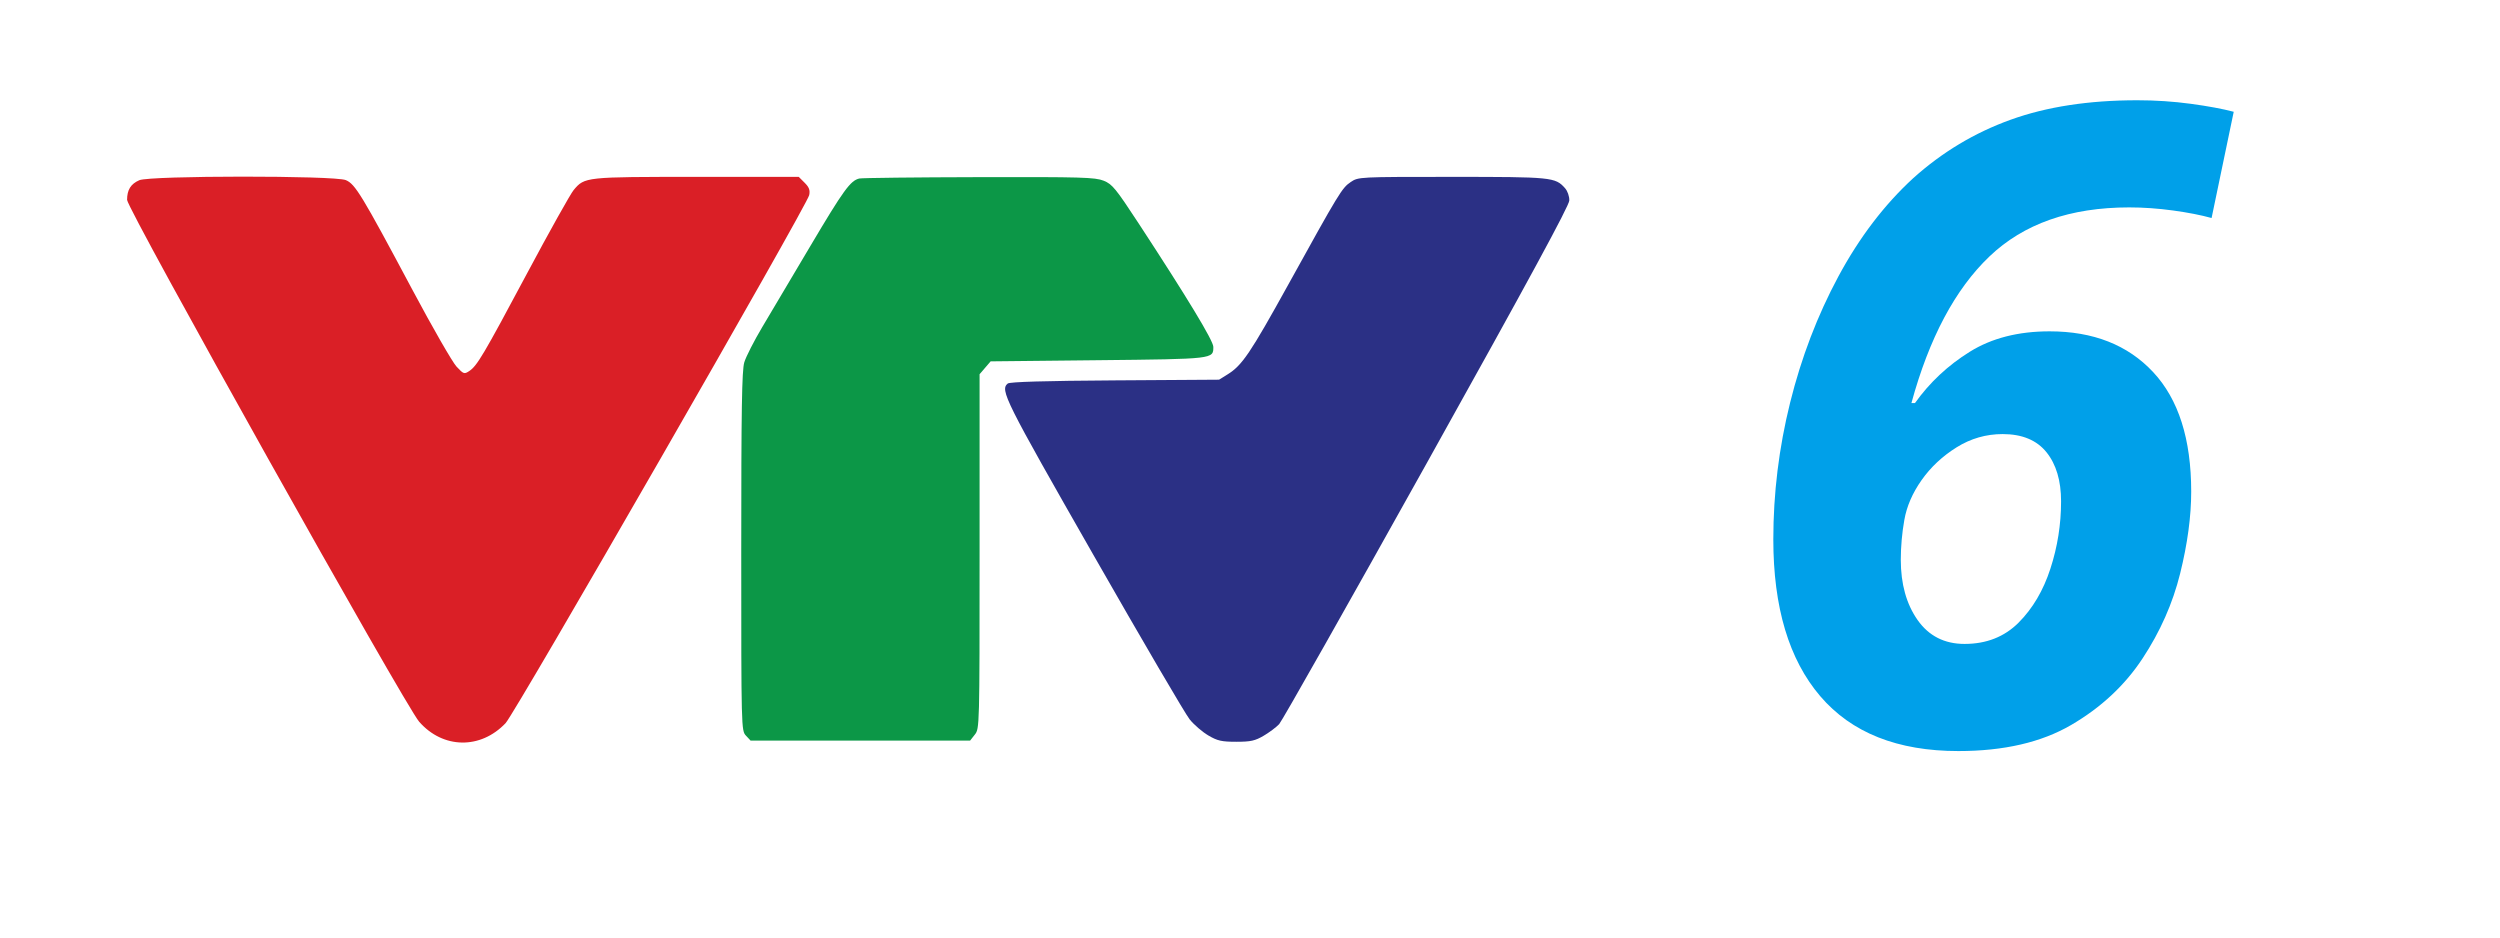
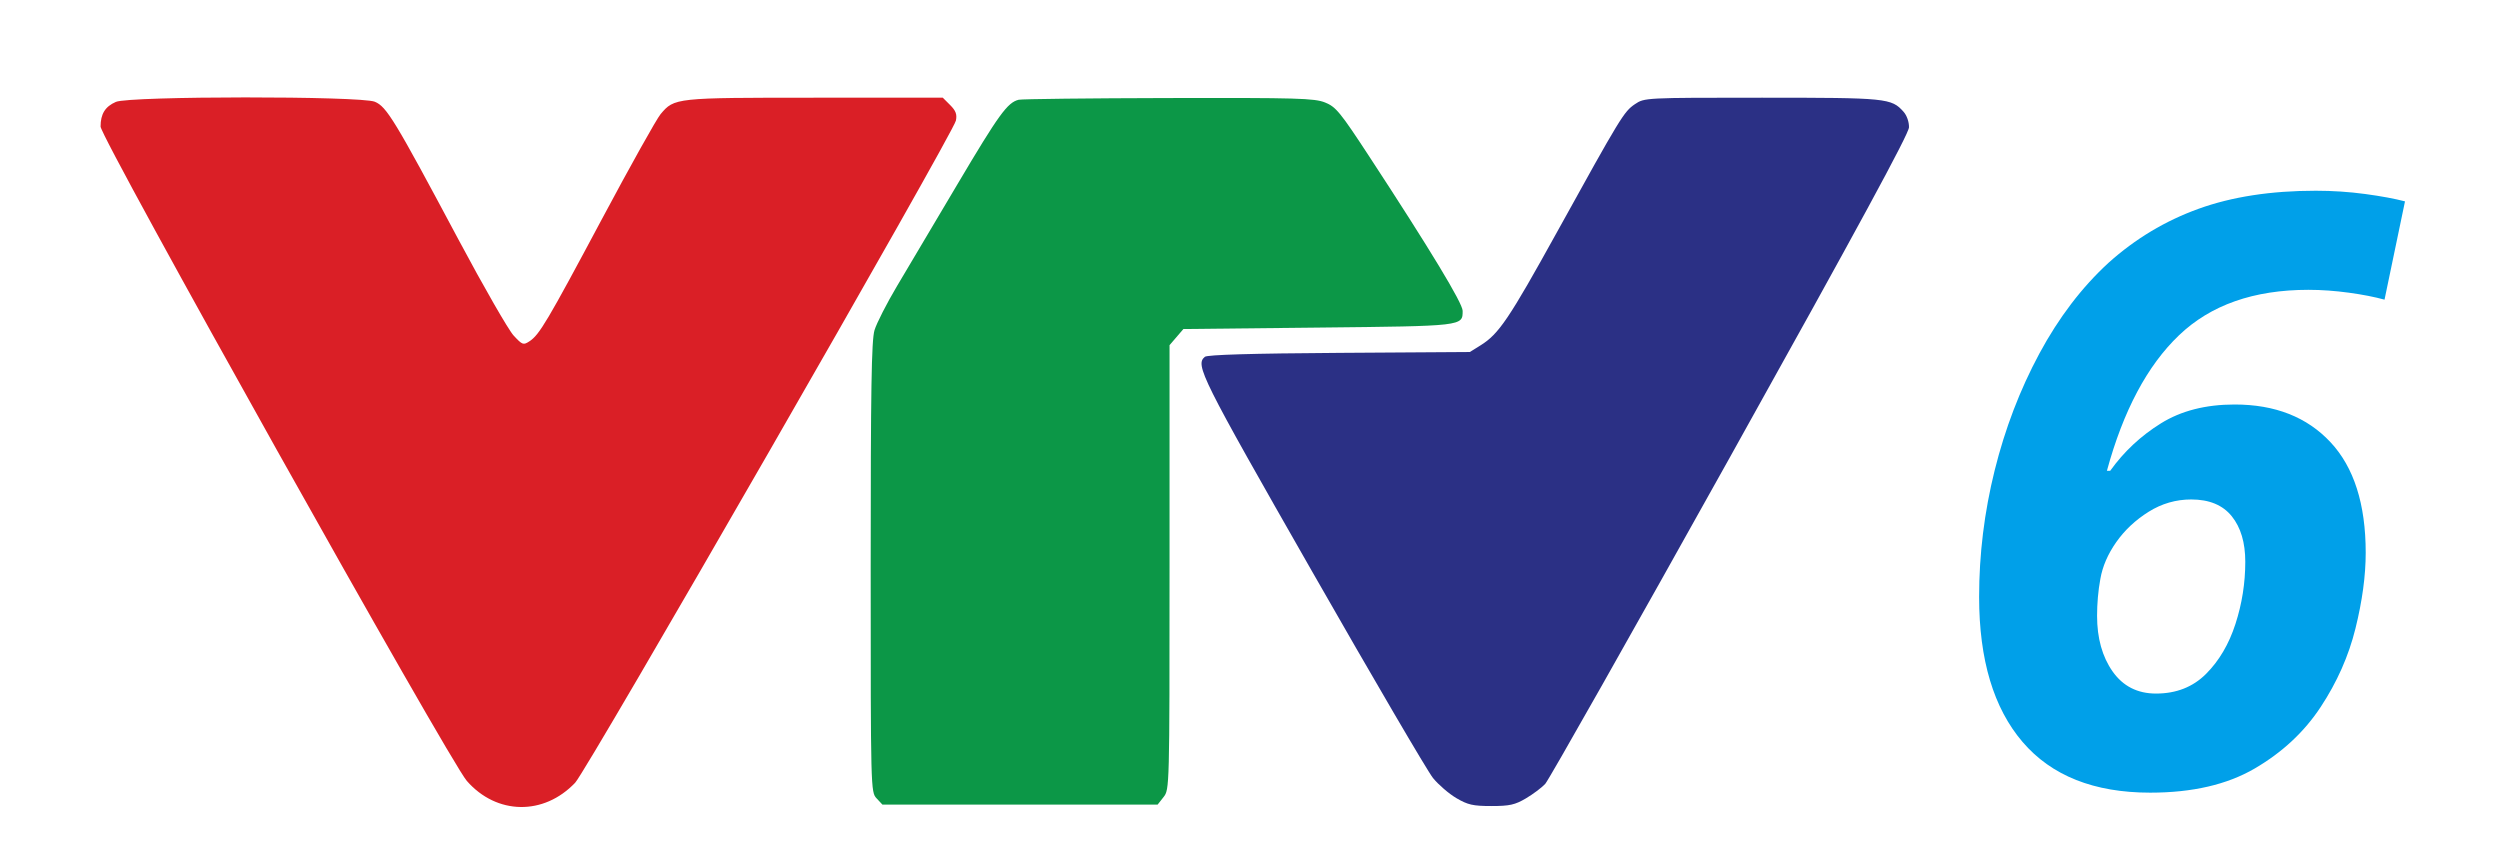
- <svg xmlns="http://www.w3.org/2000/svg" viewBox="0 0 960 360" width="960" height="360" fill="none">
-   <g transform="translate(40, 60) scale(0.88)">
-     <path d="M 15.329 10.458 C 11.601 12.079, 10 14.658, 10 19.041 C 10 22.996, 131.329 239.763, 137.462 246.765 C 147.854 258.630, 164.244 258.892, 175.169 247.370 C 179.360 242.948, 306.779 21.353, 307.659 16.954 C 308.092 14.792, 307.624 13.533, 305.657 11.566 L 303.091 9 258.513 9 C 209.902 9, 209.682 9.023, 204.879 14.731 C 203.489 16.383, 194.334 32.757, 184.534 51.117 C 165.357 87.044, 162.714 91.501, 159.240 93.777 C 157.118 95.167, 156.781 95.044, 153.740 91.767 C 151.958 89.847, 143.327 74.827, 134.560 58.388 C 112.319 16.685, 109.555 12.130, 105.441 10.411 C 100.548 8.366, 20.040 8.408, 15.329 10.458 Z" fill="#DA1F26" />
-     <path d="M 329.500 9.716 C 325.611 10.657, 322.638 14.756, 308.260 39 C 300.268 52.475, 290.788 68.450, 287.192 74.500 C 283.597 80.550, 280.058 87.484, 279.328 89.909 C 278.273 93.411, 278 110.387, 278 172.470 C 278 249.738, 278.023 250.648, 280.039 252.811 L 282.078 255 329.966 255 L 377.855 255 379.927 252.365 C 381.984 249.751, 382 249.119, 382 172.421 L 382 95.112 384.412 92.306 L 386.825 89.500 433.760 89 C 484.401 88.461, 484 88.507, 484 83.166 C 484 80.517, 472.640 61.741, 451.481 29.419 C 441.408 14.030, 439.887 12.172, 436.130 10.669 C 432.415 9.182, 426.475 9.013, 381.730 9.116 C 354.103 9.180, 330.600 9.450, 329.500 9.716 Z" fill="#0C9747" />
-     <path d="M 543.949 11.256 C 540.136 13.825, 538.965 15.748, 516.830 55.780 C 500.118 86.005, 496.595 91.223, 490.233 95.179 L 486.500 97.500 441.045 97.798 C 410.535 97.998, 395.163 98.449, 394.295 99.171 C 390.862 102.019, 392.836 105.971, 431.619 173.879 C 452.860 211.071, 471.788 243.410, 473.681 245.744 C 475.575 248.079, 479.234 251.229, 481.812 252.744 C 485.803 255.090, 487.615 255.500, 494 255.500 C 500.320 255.500, 502.208 255.082, 506 252.845 C 508.475 251.385, 511.502 249.117, 512.727 247.805 C 513.952 246.493, 542.923 195.263, 577.106 133.960 C 621.603 54.162, 639.278 21.591, 639.329 19.300 C 639.370 17.457, 638.573 15.172, 637.450 13.912 C 633.206 9.151, 631.696 9, 588.180 9 C 547.407 9, 547.287 9.006, 543.949 11.256 Z" fill="#2B3085" />
+ <svg xmlns="http://www.w3.org/2000/svg" viewBox="0 0 870 300" width="870" height="300" fill="none">
+   <g transform="translate(25, 25)">
+     <g transform="translate(0, 0)">
+       <path d="M 15.329 10.458 C 11.601 12.079, 10 14.658, 10 19.041 C 10 22.996, 131.329 239.763, 137.462 246.765 C 147.854 258.630, 164.244 258.892, 175.169 247.370 C 179.360 242.948, 306.779 21.353, 307.659 16.954 C 308.092 14.792, 307.624 13.533, 305.657 11.566 L 303.091 9 258.513 9 C 209.902 9, 209.682 9.023, 204.879 14.731 C 203.489 16.383, 194.334 32.757, 184.534 51.117 C 165.357 87.044, 162.714 91.501, 159.240 93.777 C 157.118 95.167, 156.781 95.044, 153.740 91.767 C 151.958 89.847, 143.327 74.827, 134.560 58.388 C 112.319 16.685, 109.555 12.130, 105.441 10.411 C 100.548 8.366, 20.040 8.408, 15.329 10.458 Z" fill="#DA1F26" />
+       <path d="M 329.500 9.716 C 325.611 10.657, 322.638 14.756, 308.260 39 C 300.268 52.475, 290.788 68.450, 287.192 74.500 C 283.597 80.550, 280.058 87.484, 279.328 89.909 C 278.273 93.411, 278 110.387, 278 172.470 C 278 249.738, 278.023 250.648, 280.039 252.811 L 282.078 255 329.966 255 L 377.855 255 379.927 252.365 C 381.984 249.751, 382 249.119, 382 172.421 L 382 95.112 384.412 92.306 L 386.825 89.500 433.760 89 C 484.401 88.461, 484 88.507, 484 83.166 C 484 80.517, 472.640 61.741, 451.481 29.419 C 441.408 14.030, 439.887 12.172, 436.130 10.669 C 432.415 9.182, 426.475 9.013, 381.730 9.116 C 354.103 9.180, 330.600 9.450, 329.500 9.716 Z" fill="#0C9747" />
+       <path d="M 543.949 11.256 C 540.136 13.825, 538.965 15.748, 516.830 55.780 C 500.118 86.005, 496.595 91.223, 490.233 95.179 L 486.500 97.500 441.045 97.798 C 410.535 97.998, 395.163 98.449, 394.295 99.171 C 390.862 102.019, 392.836 105.971, 431.619 173.879 C 452.860 211.071, 471.788 243.410, 473.681 245.744 C 475.575 248.079, 479.234 251.229, 481.812 252.744 C 485.803 255.090, 487.615 255.500, 494 255.500 C 500.320 255.500, 502.208 255.082, 506 252.845 C 508.475 251.385, 511.502 249.117, 512.727 247.805 C 513.952 246.493, 542.923 195.263, 577.106 133.960 C 621.603 54.162, 639.278 21.591, 639.329 19.300 C 639.370 17.457, 638.573 15.172, 637.450 13.912 C 633.206 9.151, 631.696 9, 588.180 9 C 547.407 9, 547.287 9.006, 543.949 11.256 Z" fill="#2B3085" />
+     </g>
+     <text x="730" y="248" font-family="'Arial Black', Impact, 'Segoe UI Black', sans-serif" font-size="285" font-weight="900" font-style="italic" fill="#00A0E9" text-anchor="middle">6</text>
  </g>
-   <text x="760" y="285" font-family="'Arial Black', 'Montserrat', Impact, sans-serif" font-size="340" font-weight="900" font-style="italic" fill="#00A0E9" text-anchor="middle">6</text>
</svg>
